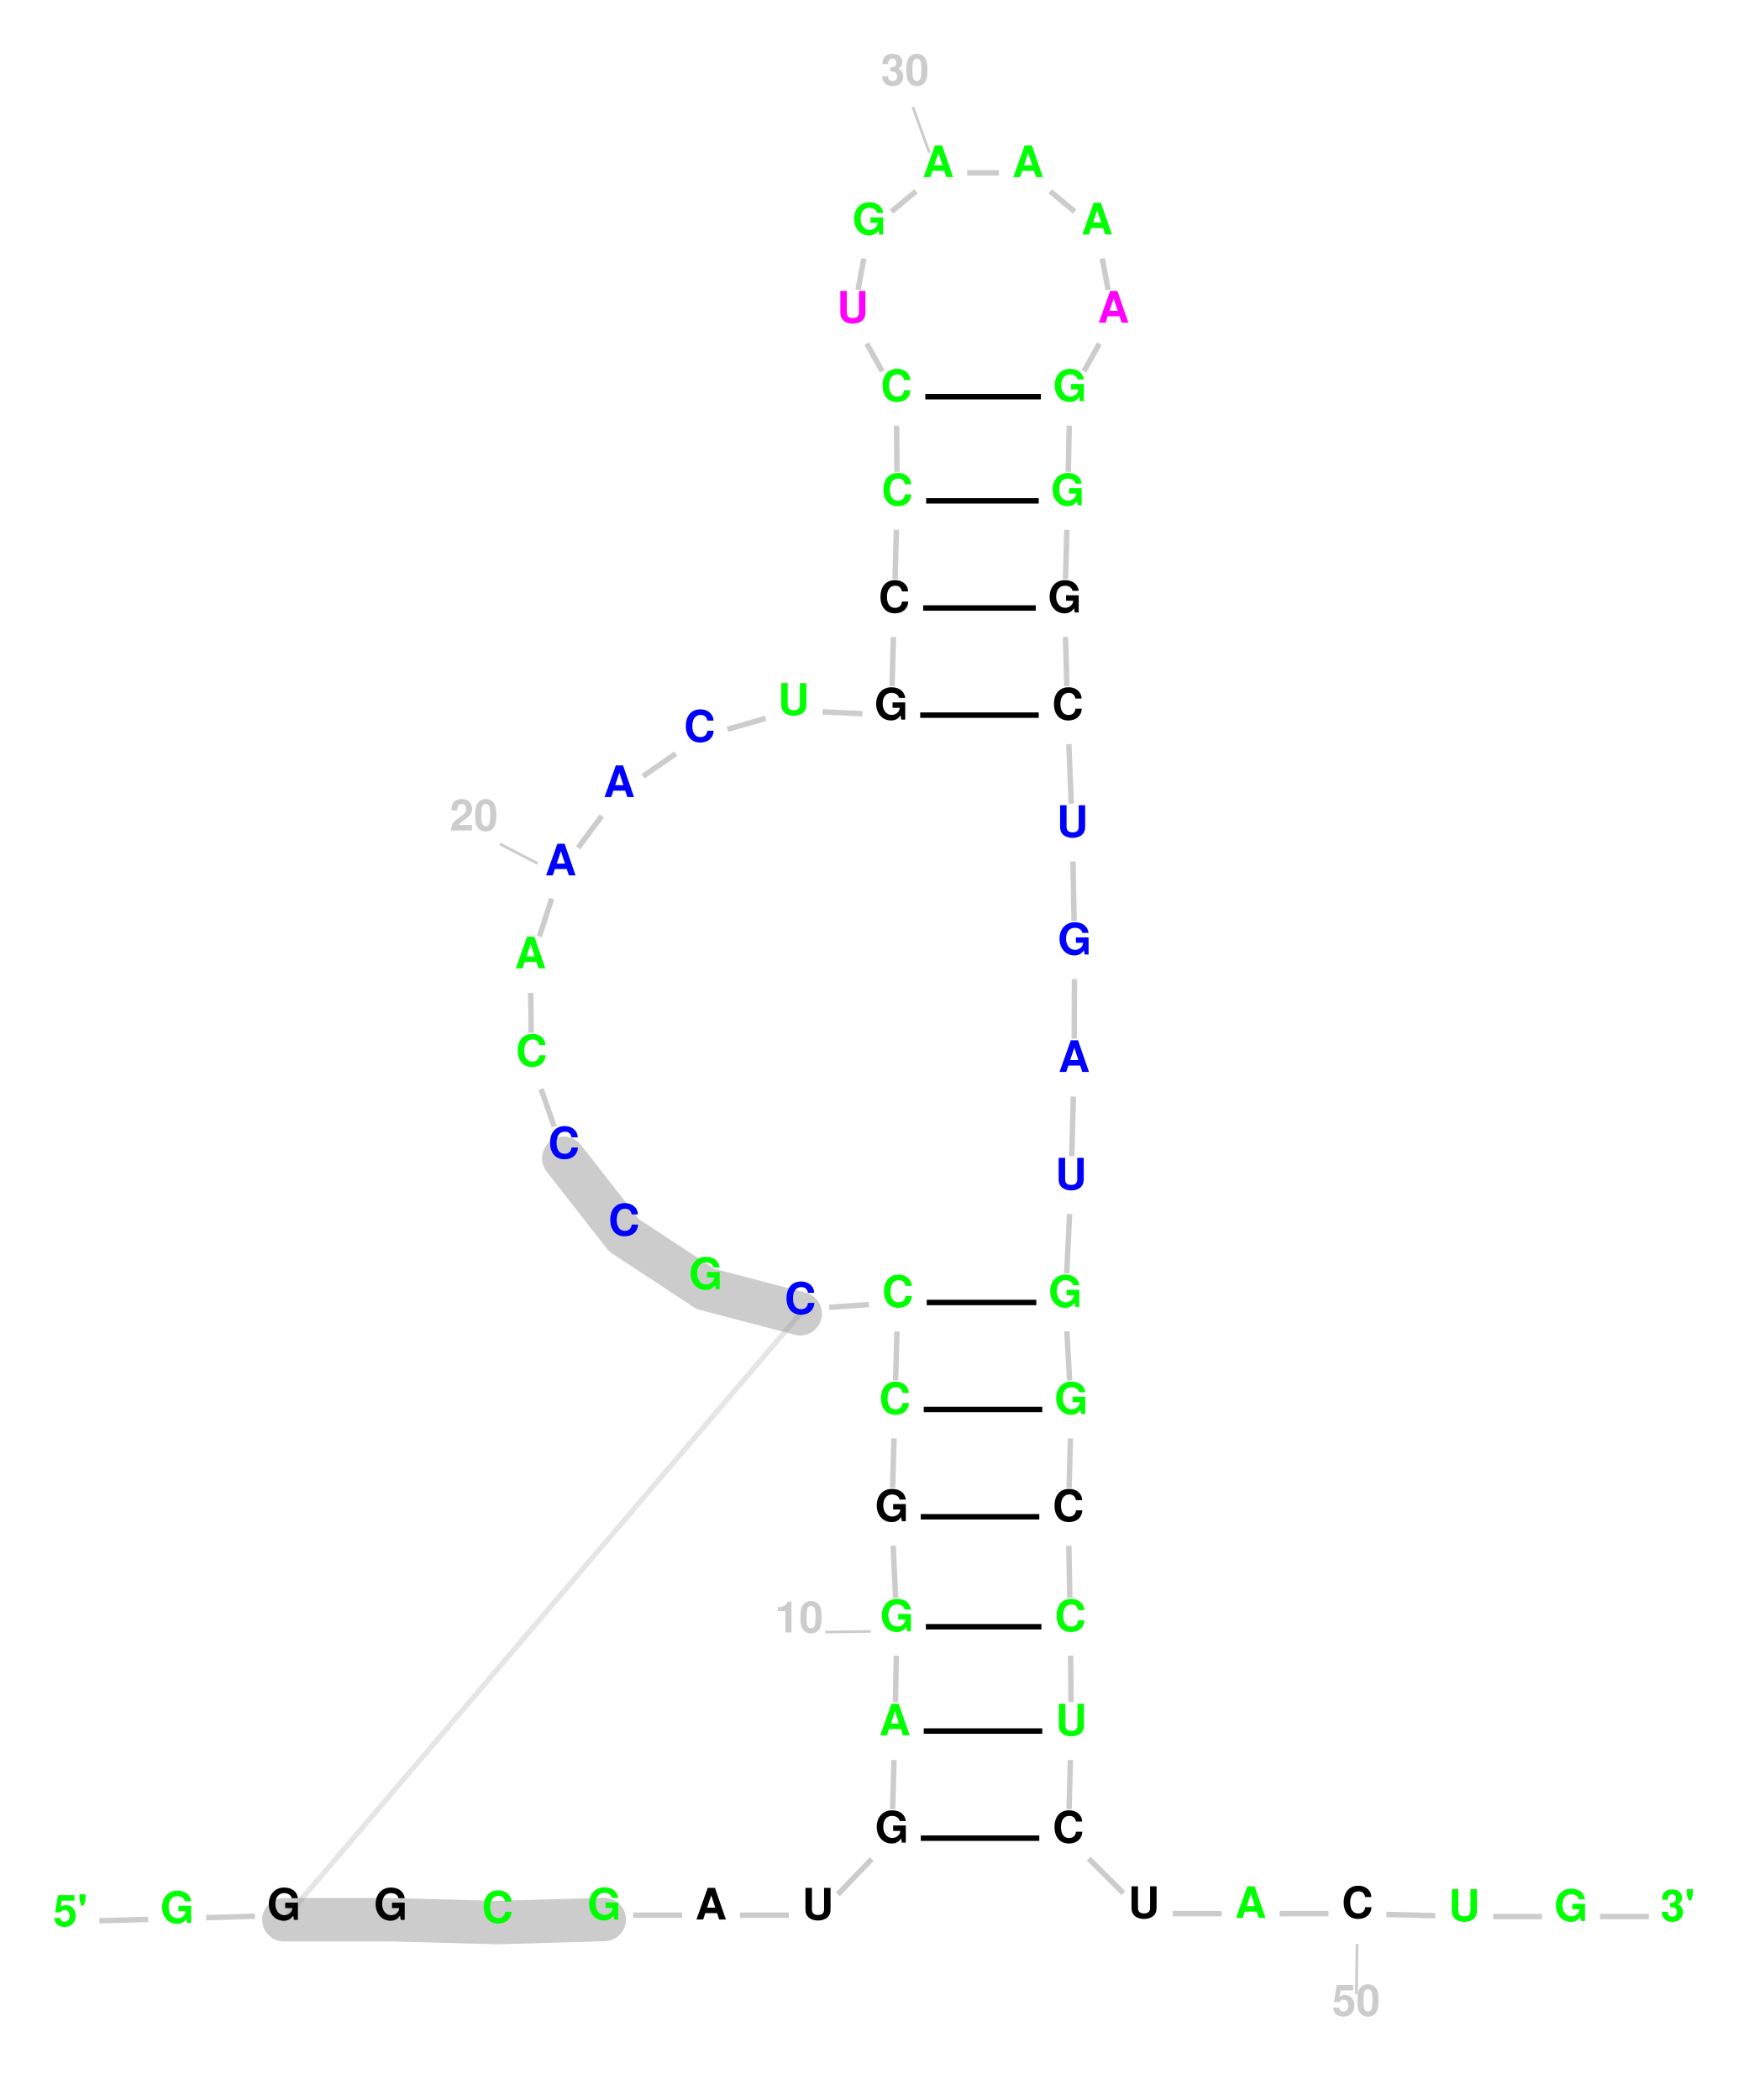
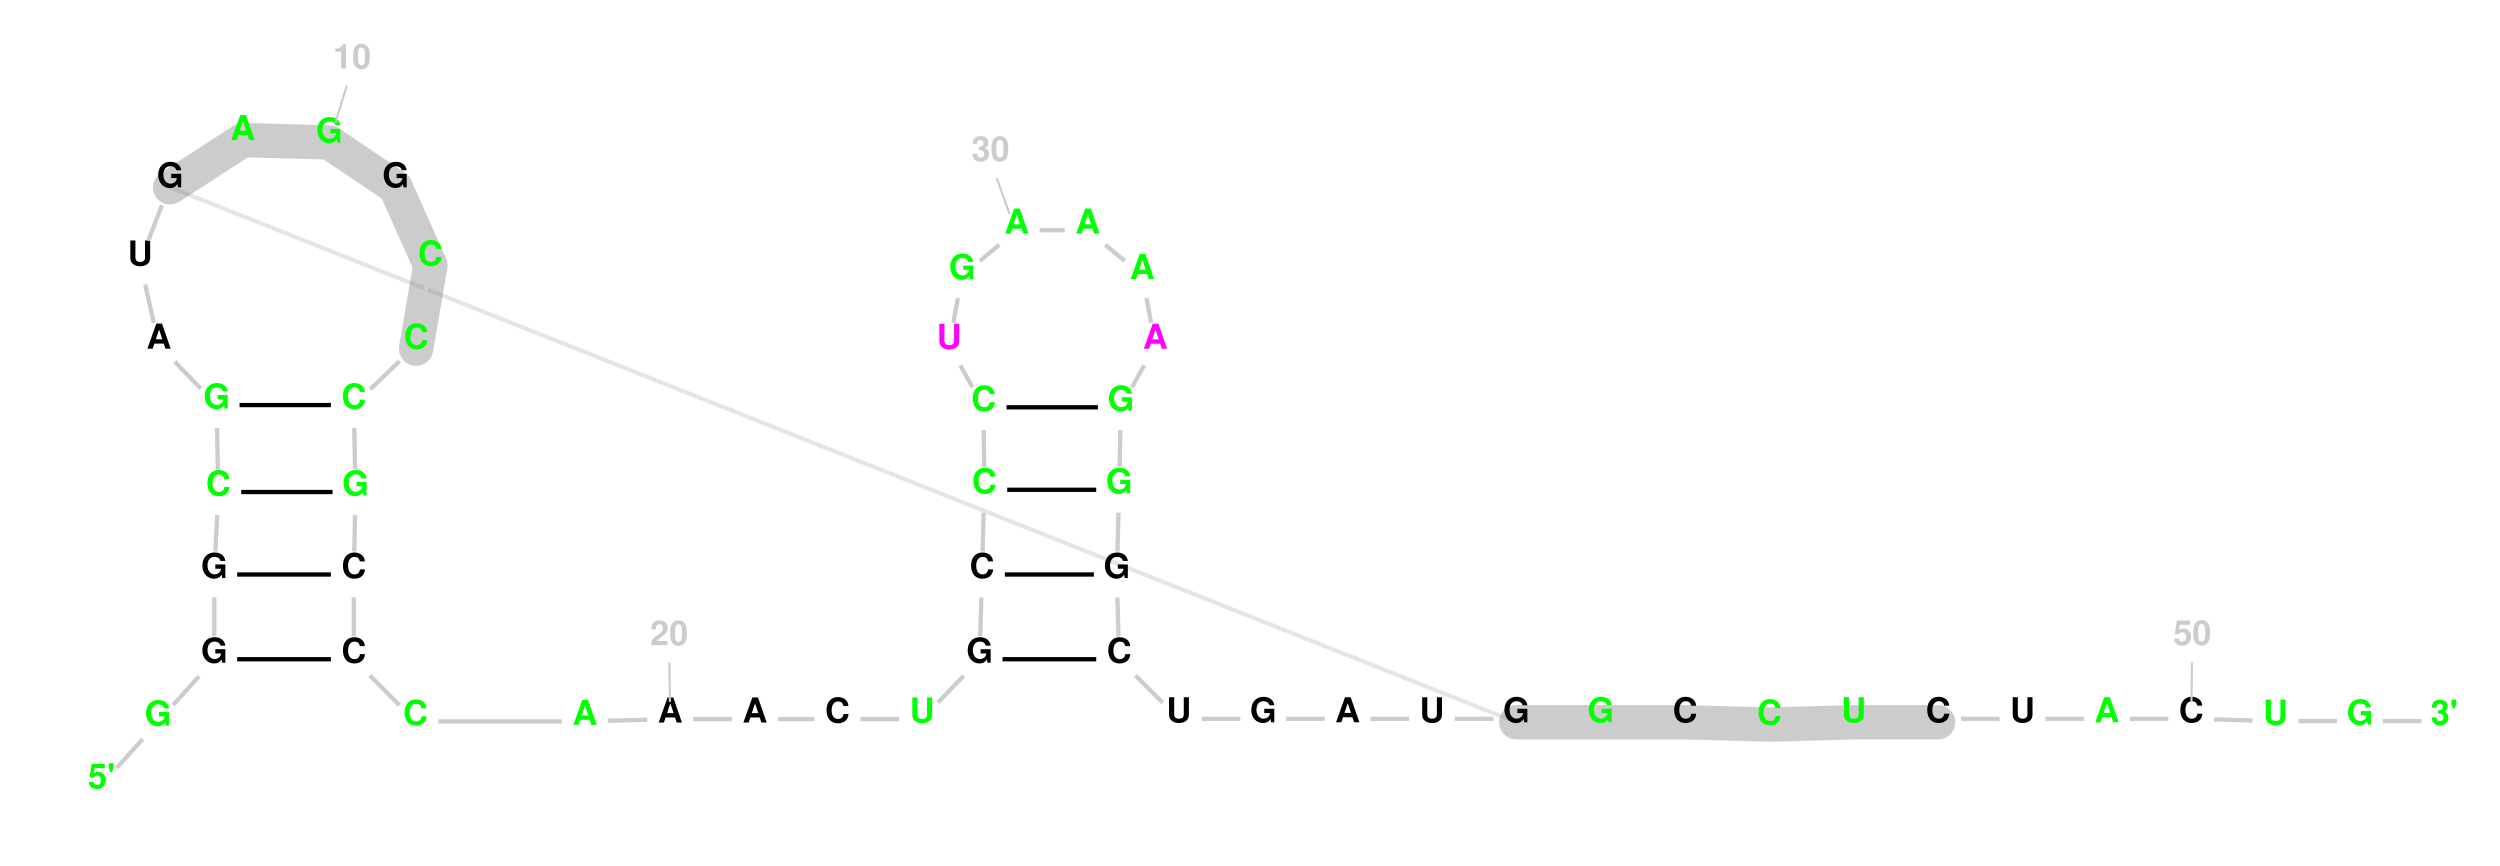
- <svg xmlns="http://www.w3.org/2000/svg" width="493.388" height="592.729">
-   <g>
-     <style type="text/css">
+ <svg xmlns="http://www.w3.org/2000/svg" width="892.296" height="308.933">
+   <g id="r2dt-URS000080E2F0_93929-RF01734">
+     <g>
+       <style type="text/css">

- 
- circle.red {stroke: rgb(255, 0, 255); fill: none; }
- circle.green {stroke: rgb(0, 255, 0); fill: none; }
- circle.blue {stroke: rgb(0, 0, 255); fill: none; }
- circle.black {stroke: rgb(0, 0, 0); fill: none; }
- circle.gray {stroke: rgb(204, 204, 204); fill: none; }
- circle.brown {stroke: rgb(211.65, 104.55, 30.6); fill: none; }
- line.red {stroke: rgb(255, 0, 255); stroke-width: 1.533; }
- line.green {stroke: rgb(0, 255, 0); stroke-width: 1.533; }
- line.blue {stroke: rgb(0, 0, 255); stroke-width: 1.533; }
- line.black {stroke: rgb(0, 0, 0); stroke-width: 1.533; }
- line.gray {stroke: rgb(204, 204, 204); stroke-width: 1.533; }
- line.brown {stroke: rgb(211.65, 104.55, 30.6); stroke-width: 1.533; }
- line {stroke: rgb(0, 0, 0); }
- text.red {fill: rgb(255, 0, 255); font-size: 12.261px; font-weight: bold; font-family: Helvetica; }
- text.green {fill: rgb(0, 255, 0); font-size: 12.261px; font-weight: bold; font-family: Helvetica; }
- text.blue {fill: rgb(0, 0, 255); font-size: 12.261px; font-weight: bold; font-family: Helvetica; }
- text.black {fill: rgb(0, 0, 0); font-size: 12.261px; font-weight: bold; font-family: Helvetica; }
- text.gray {fill: rgb(204, 204, 204); font-size: 12.261px; font-weight: bold; font-family: Helvetica; }
- text.brown {fill: rgb(211.65, 104.55, 30.6); font-size: 12.261px; font-weight: bold; font-family: Helvetica; }
- text {fill: rgb(0, 0, 0); font-size: 12.261px; font-weight: bold; font-family: Helvetica; text-anchor: middle; alignment-baseline: middle; }
- 
- .pseudoknot_connection{stroke-linecap: round; stroke-opacity: 0.2; stroke-width: 1.5; }
- .pseudoknot_segment1{stroke-linecap: round; stroke-opacity: 0.4; stroke-width: 12.261; }
- .pseudoknot_segment2{stroke-linecap: round; stroke-opacity: 0.4; stroke-width: 12.261; }
- line.numbering-line{stroke: rgb(204, 204, 204); stroke-width: 0.766; }
- line.predicted{stroke: rgb(0, 0, 0); stroke-dasharray: 2; }
- polyline{fill: none; stroke-linejoin: round; }
- template{visibility: hidden; }
- text.numbering-label{fill: rgb(204, 204, 204); }
+ #r2dt-URS000080E2F0_93929-RF01734 circle.red{stroke: rgb(255, 0, 255); fill: none; }#r2dt-URS000080E2F0_93929-RF01734 circle.green{stroke: rgb(0, 255, 0); fill: none; }#r2dt-URS000080E2F0_93929-RF01734 circle.blue{stroke: rgb(0, 0, 255); fill: none; }#r2dt-URS000080E2F0_93929-RF01734 circle.black{stroke: rgb(0, 0, 0); fill: none; }#r2dt-URS000080E2F0_93929-RF01734 circle.gray{stroke: rgb(204, 204, 204); fill: none; }#r2dt-URS000080E2F0_93929-RF01734 circle.brown{stroke: rgb(211.65, 104.55, 30.6); fill: none; }#r2dt-URS000080E2F0_93929-RF01734 line.red{stroke: rgb(255, 0, 255); stroke-width: 1.533; }#r2dt-URS000080E2F0_93929-RF01734 line.green{stroke: rgb(0, 255, 0); stroke-width: 1.533; }#r2dt-URS000080E2F0_93929-RF01734 line.blue{stroke: rgb(0, 0, 255); stroke-width: 1.533; }#r2dt-URS000080E2F0_93929-RF01734 line.black{stroke: rgb(0, 0, 0); stroke-width: 1.533; }#r2dt-URS000080E2F0_93929-RF01734 line.gray{stroke: rgb(204, 204, 204); stroke-width: 1.533; }#r2dt-URS000080E2F0_93929-RF01734 line.brown{stroke: rgb(211.65, 104.55, 30.6); stroke-width: 1.533; }#r2dt-URS000080E2F0_93929-RF01734 line{stroke: rgb(0, 0, 0); }#r2dt-URS000080E2F0_93929-RF01734 text.red{fill: rgb(255, 0, 255); font-size: 12.266px; font-weight: bold; font-family: Helvetica; }#r2dt-URS000080E2F0_93929-RF01734 text.green{fill: rgb(0, 255, 0); font-size: 12.266px; font-weight: bold; font-family: Helvetica; }#r2dt-URS000080E2F0_93929-RF01734 text.blue{fill: rgb(0, 0, 255); font-size: 12.266px; font-weight: bold; font-family: Helvetica; }#r2dt-URS000080E2F0_93929-RF01734 text.black{fill: rgb(0, 0, 0); font-size: 12.266px; font-weight: bold; font-family: Helvetica; }#r2dt-URS000080E2F0_93929-RF01734 text.gray{fill: rgb(204, 204, 204); font-size: 12.266px; font-weight: bold; font-family: Helvetica; }#r2dt-URS000080E2F0_93929-RF01734 text.brown{fill: rgb(211.65, 104.55, 30.6); font-size: 12.266px; font-weight: bold; font-family: Helvetica; }#r2dt-URS000080E2F0_93929-RF01734 text{fill: rgb(0, 0, 0); font-size: 12.266px; font-weight: bold; font-family: Helvetica; text-anchor: middle; alignment-baseline: middle; }#r2dt-URS000080E2F0_93929-RF01734 .pseudoknot_connection{stroke-linecap: round; stroke-opacity: 0.2; stroke-width: 1.5; }#r2dt-URS000080E2F0_93929-RF01734 .pseudoknot_segment1{stroke-linecap: round; stroke-opacity: 0.4; stroke-width: 12.266; }#r2dt-URS000080E2F0_93929-RF01734 .pseudoknot_segment2{stroke-linecap: round; stroke-opacity: 0.4; stroke-width: 12.266; }#r2dt-URS000080E2F0_93929-RF01734 line.numbering-line{stroke: rgb(204, 204, 204); stroke-width: 0.767; }#r2dt-URS000080E2F0_93929-RF01734 line.predicted{stroke: rgb(0, 0, 0); stroke-dasharray: 2; }#r2dt-URS000080E2F0_93929-RF01734 polyline{fill: none; stroke-linejoin: round; }#r2dt-URS000080E2F0_93929-RF01734 template{visibility: hidden; }#r2dt-URS000080E2F0_93929-RF01734 text.numbering-label{fill: rgb(204, 204, 204); }

</style>
-   </g>
-   <g>
-     <polyline points="80.129 541.849, 110.271 541.849, 140.402 542.647, 170.532 541.792" class="gray pseudoknot_segment1" stroke="gray" title="Pseudoknot 2:5--14:17(GGCG--CGCC)" id="pn-2-5-14-17" />
-   </g>
-   <g>
-     <polyline points="225.859 370.8, 199.167 363.828, 176.115 348.673, 159.13 326.933" class="gray pseudoknot_segment2" stroke="gray" title="Pseudoknot 2:5--14:17(GGCG--CGCC)" id="pn-2-5-14-17" />
-   </g>
-   <g>
-     <polyline points="80.129 541.849, 225.859 370.8" class="gray pseudoknot_connection" stroke="gray" title="Pseudoknot 2:5--14:17(GGCG--CGCC)" id="pn-2-5-14-17" />
-   </g>
-   <g>
-     <text x="19.871" y="543.609" class="green">5'</text>
-   </g>
-   <g>
-     <text x="50" y="542.729" class="green">G</text>
-   </g>
-   <g>
-     <text x="80.129" y="541.849" class="black">G</text>
-   </g>
-   <g>
-     <text x="110.271" y="541.849" class="black">G</text>
-   </g>
-   <g>
-     <text x="140.402" y="542.647" class="green">C</text>
-   </g>
-   <g>
-     <text x="170.532" y="541.792" class="green">G</text>
-   </g>
-   <g>
-     <text x="200.674" y="541.792" class="black">A</text>
-   </g>
-   <g>
-     <text x="230.816" y="541.792" class="black">U</text>
-   </g>
-   <g>
-     <text x="251.698" y="520.056" class="black">G</text>
-   </g>
-   <g>
-     <line x1="259.872" y1="518.829" x2="293.324" y2="518.829" class="black" />
-   </g>
-   <g>
-     <text x="252.538" y="489.816" class="green">A</text>
-   </g>
-   <g>
-     <line x1="260.712" y1="488.589" x2="294.164" y2="488.589" class="black" />
-   </g>
-   <g>
-     <text x="253.138" y="460.376" class="green">G</text>
-   </g>
-   <g>
-     <line x1="261.312" y1="459.149" x2="293.924" y2="459.149" class="black" />
-   </g>
-   <g>
-     <text x="225.554" y="460.759" class="numbering-label sequential">10</text>
-   </g>
-   <g>
-     <line x1="245.782" y1="460.478" x2="232.91" y2="460.656" class="numbering-line sequential" />
-   </g>
-   <g>
-     <text x="251.698" y="429.336" class="black">G</text>
-   </g>
-   <g>
-     <line x1="259.872" y1="428.109" x2="293.324" y2="428.109" class="black" />
-   </g>
-   <g>
-     <text x="252.538" y="399.056" class="green">C</text>
-   </g>
-   <g>
-     <line x1="260.712" y1="397.829" x2="294.164" y2="397.829" class="black" />
-   </g>
-   <g>
-     <text x="253.378" y="368.856" class="green">C</text>
-   </g>
-   <g>
-     <line x1="261.552" y1="367.629" x2="292.484" y2="367.629" class="black" />
-   </g>
-   <g>
-     <text x="225.859" y="370.8" class="blue">C</text>
-   </g>
-   <g>
-     <text x="199.167" y="363.828" class="green">G</text>
-   </g>
-   <g>
-     <text x="176.115" y="348.673" class="blue">C</text>
-   </g>
-   <g>
-     <text x="159.13" y="326.933" class="blue">C</text>
-   </g>
-   <g>
-     <text x="150.004" y="300.899" class="green">C</text>
-   </g>
-   <g>
-     <text x="149.698" y="273.313" class="green">A</text>
-   </g>
-   <g>
-     <text x="158.243" y="247.082" class="blue">A</text>
-   </g>
-   <g>
-     <text x="133.747" y="234.393" class="numbering-label sequential">20</text>
-   </g>
-   <g>
-     <line x1="151.711" y1="243.699" x2="141.104" y2="238.204" class="numbering-line sequential" />
-   </g>
-   <g>
-     <text x="174.74" y="224.97" class="blue">A</text>
-   </g>
-   <g>
-     <text x="197.45" y="209.307" class="blue">C</text>
-   </g>
-   <g>
-     <text x="223.98" y="201.743" class="green">U</text>
-   </g>
-   <g>
-     <text x="251.536" y="203.076" class="black">G</text>
-   </g>
-   <g>
-     <line x1="259.71" y1="201.85" x2="293.162" y2="201.85" class="black" />
-   </g>
-   <g>
-     <text x="252.376" y="172.836" class="black">C</text>
-   </g>
-   <g>
-     <line x1="260.55" y1="171.61" x2="292.322" y2="171.61" class="black" />
-   </g>
-   <g>
-     <text x="253.216" y="142.596" class="green">C</text>
-   </g>
-   <g>
-     <line x1="261.39" y1="141.37" x2="293.162" y2="141.37" class="black" />
-   </g>
-   <g>
-     <text x="252.976" y="113.196" class="green">C</text>
-   </g>
-   <g>
-     <line x1="261.15" y1="111.97" x2="293.762" y2="111.97" class="black" />
-   </g>
-   <g>
-     <text x="240.655" y="91.07" class="red">U</text>
-   </g>
-   <g>
-     <text x="245.31" y="66.178" class="green">G</text>
-   </g>
-   <g>
-     <text x="264.793" y="50" class="green">A</text>
-   </g>
-   <g>
-     <text x="255.425" y="24.052" class="numbering-label sequential">30</text>
-   </g>
-   <g>
-     <line x1="262.295" y1="43.081" x2="257.638" y2="30.183" class="numbering-line sequential" />
-   </g>
-   <g>
-     <text x="290.118" y="50" class="green">A</text>
-   </g>
-   <g>
-     <text x="309.601" y="66.178" class="green">A</text>
-   </g>
-   <g>
-     <text x="314.256" y="91.07" class="red">A</text>
-   </g>
-   <g>
-     <text x="301.936" y="113.196" class="green">G</text>
-   </g>
-   <g>
-     <text x="301.336" y="142.596" class="green">G</text>
-   </g>
-   <g>
-     <text x="300.496" y="172.836" class="black">G</text>
-   </g>
-   <g>
-     <text x="301.336" y="203.076" class="black">C</text>
-   </g>
-   <g>
-     <text x="302.679" y="236.221" class="blue">U</text>
-   </g>
-   <g>
-     <text x="303.284" y="269.388" class="blue">G</text>
-   </g>
-   <g>
-     <text x="303.148" y="302.561" class="blue">A</text>
-   </g>
-   <g>
-     <text x="302.273" y="335.722" class="blue">U</text>
-   </g>
-   <g>
-     <text x="300.658" y="368.856" class="green">G</text>
-   </g>
-   <g>
-     <text x="302.338" y="399.056" class="green">G</text>
-   </g>
-   <g>
-     <text x="301.498" y="429.336" class="black">C</text>
-   </g>
-   <g>
-     <text x="302.098" y="460.376" class="green">C</text>
-   </g>
-   <g>
-     <text x="302.338" y="489.816" class="green">U</text>
-   </g>
-   <g>
-     <text x="301.498" y="520.056" class="black">C</text>
-   </g>
-   <g>
-     <text x="322.832" y="541.349" class="black">U</text>
-   </g>
-   <g>
-     <text x="352.974" y="541.349" class="green">A</text>
-   </g>
-   <g>
-     <text x="383.116" y="541.349" class="black">C</text>
-   </g>
-   <g>
-     <text x="382.74" y="568.934" class="numbering-label sequential">50</text>
-   </g>
-   <g>
-     <line x1="383.015" y1="548.705" x2="382.824" y2="562.803" class="numbering-line sequential" />
-   </g>
-   <g>
-     <text x="413.246" y="542.17" class="green">U</text>
-   </g>
-   <g>
-     <text x="443.388" y="542.17" class="green">G</text>
-   </g>
-   <g>
-     <text x="473.53" y="542.17" class="green">3'</text>
-   </g>
-   <g>
-     <line x1="28.041" y1="542.145" x2="41.83" y2="541.742" class="gray" />
-   </g>
-   <g>
-     <line x1="58.17" y1="541.265" x2="71.959" y2="540.862" class="gray" />
-   </g>
-   <g>
-     <line x1="88.303" y1="540.623" x2="102.097" y2="540.623" class="gray" />
-   </g>
-   <g>
-     <line x1="118.442" y1="540.84" x2="132.231" y2="541.205" class="gray" />
-   </g>
-   <g>
-     <line x1="148.573" y1="541.189" x2="162.362" y2="540.798" class="gray" />
-   </g>
-   <g>
-     <line x1="178.706" y1="540.566" x2="192.5" y2="540.566" class="gray" />
-   </g>
-   <g>
-     <line x1="208.848" y1="540.566" x2="222.642" y2="540.566" class="gray" />
-   </g>
-   <g>
-     <line x1="236.479" y1="534.672" x2="246.035" y2="524.724" class="gray" />
-   </g>
-   <g>
-     <line x1="251.925" y1="510.659" x2="252.311" y2="496.76" class="gray" />
-   </g>
-   <g>
-     <line x1="252.705" y1="480.417" x2="252.972" y2="467.322" class="gray" />
-   </g>
-   <g>
-     <line x1="252.759" y1="450.984" x2="252.077" y2="436.275" class="gray" />
-   </g>
-   <g>
-     <line x1="251.925" y1="419.939" x2="252.312" y2="406" class="gray" />
-   </g>
-   <g>
-     <line x1="252.765" y1="389.659" x2="253.151" y2="375.8" class="gray" />
-   </g>
-   <g>
-     <line x1="245.224" y1="368.206" x2="234.013" y2="368.998" class="gray" />
-   </g>
-   <g>
-     <line x1="217.951" y1="367.508" x2="207.076" y2="364.667" class="gray" />
-   </g>
-   <g>
-     <line x1="192.337" y1="358.111" x2="182.945" y2="351.937" class="gray" />
-   </g>
-   <g>
-     <line x1="171.082" y1="341.006" x2="164.163" y2="332.149" class="gray" />
-   </g>
-   <g>
-     <line x1="156.426" y1="317.994" x2="152.708" y2="307.387" class="gray" />
-   </g>
-   <g>
-     <line x1="149.913" y1="291.499" x2="149.789" y2="280.26" class="gray" />
-   </g>
-   <g>
-     <line x1="152.23" y1="264.315" x2="155.711" y2="253.628" class="gray" />
-   </g>
-   <g>
-     <line x1="163.131" y1="239.305" x2="169.852" y2="230.296" class="gray" />
-   </g>
-   <g>
-     <line x1="181.469" y1="219.103" x2="190.721" y2="212.722" class="gray" />
-   </g>
-   <g>
-     <line x1="205.31" y1="205.84" x2="216.119" y2="202.758" class="gray" />
-   </g>
-   <g>
-     <line x1="232.145" y1="200.912" x2="243.371" y2="201.455" class="gray" />
-   </g>
-   <g>
-     <line x1="251.763" y1="193.679" x2="252.149" y2="179.78" class="gray" />
-   </g>
-   <g>
-     <line x1="252.603" y1="163.439" x2="252.989" y2="149.54" class="gray" />
-   </g>
-   <g>
-     <line x1="253.149" y1="133.196" x2="253.042" y2="120.143" class="gray" />
-   </g>
-   <g>
-     <line x1="248.999" y1="104.828" x2="244.632" y2="96.986" class="gray" />
-   </g>
-   <g>
-     <line x1="242.157" y1="81.81" x2="243.807" y2="72.986" class="gray" />
-   </g>
-   <g>
-     <line x1="251.599" y1="59.73" x2="258.505" y2="53.996" class="gray" />
-   </g>
-   <g>
-     <line x1="272.967" y1="48.774" x2="281.944" y2="48.774" class="gray" />
-   </g>
-   <g>
-     <line x1="296.406" y1="53.996" x2="303.313" y2="59.73" class="gray" />
-   </g>
-   <g>
-     <line x1="311.104" y1="72.986" x2="312.754" y2="81.81" class="gray" />
-   </g>
-   <g>
-     <line x1="310.279" y1="96.986" x2="305.912" y2="104.828" class="gray" />
-   </g>
-   <g>
-     <line x1="301.769" y1="120.142" x2="301.502" y2="133.197" class="gray" />
-   </g>
-   <g>
-     <line x1="301.109" y1="149.54" x2="300.723" y2="163.439" class="gray" />
-   </g>
-   <g>
-     <line x1="300.723" y1="179.78" x2="301.109" y2="193.679" class="gray" />
-   </g>
-   <g>
-     <line x1="301.667" y1="210.017" x2="302.348" y2="226.828" class="gray" />
-   </g>
-   <g>
-     <line x1="302.828" y1="243.168" x2="303.135" y2="259.99" class="gray" />
-   </g>
-   <g>
-     <line x1="303.25" y1="276.336" x2="303.182" y2="293.161" class="gray" />
-   </g>
-   <g>
-     <line x1="302.933" y1="309.506" x2="302.489" y2="326.325" class="gray" />
-   </g>
-   <g>
-     <line x1="301.875" y1="342.66" x2="301.056" y2="359.465" class="gray" />
-   </g>
-   <g>
-     <line x1="301.112" y1="375.791" x2="301.884" y2="389.668" class="gray" />
-   </g>
-   <g>
-     <line x1="302.112" y1="406" x2="301.725" y2="419.939" class="gray" />
-   </g>
-   <g>
-     <line x1="301.656" y1="436.282" x2="301.94" y2="450.977" class="gray" />
-   </g>
-   <g>
-     <line x1="302.165" y1="467.323" x2="302.272" y2="480.416" class="gray" />
-   </g>
-   <g>
-     <line x1="302.111" y1="496.76" x2="301.725" y2="510.659" class="gray" />
-   </g>
-   <g>
-     <line x1="307.283" y1="524.604" x2="317.046" y2="534.349" class="gray" />
-   </g>
-   <g>
-     <line x1="331.006" y1="540.123" x2="344.8" y2="540.123" class="gray" />
-   </g>
-   <g>
-     <line x1="361.148" y1="540.123" x2="374.942" y2="540.123" class="gray" />
-   </g>
-   <g>
-     <line x1="391.287" y1="540.346" x2="405.075" y2="540.721" class="gray" />
-   </g>
-   <g>
-     <line x1="421.42" y1="540.944" x2="435.214" y2="540.944" class="gray" />
-   </g>
-   <g>
-     <line x1="451.562" y1="540.944" x2="465.356" y2="540.944" class="gray" />
+     </g>
+     <g>
+       <polyline points="60.72 66.84, 86.68 50, 117.52 50.84, 141.2 66.84, 153.6 94.76, 148.52 124.44" class="gray pseudoknot_segment1" stroke="gray" title="Pseudoknot 8:13--42:47(GAGGCC--GGCCUC)" id="pn-8-13-42-47" />
+     </g>
+     <g>
+       <polyline points="541.203 257.793, 571.316 257.793, 601.428 257.793, 631.53 258.613, 661.631 257.782, 691.744 257.782" class="gray pseudoknot_segment2" stroke="gray" title="Pseudoknot 8:13--42:47(GAGGCC--GGCCUC)" id="pn-8-13-42-47" />
+     </g>
+     <g>
+       <polyline points="60.72 66.84, 541.203 257.793" class="gray pseudoknot_connection" stroke="gray" title="Pseudoknot 8:13--42:47(GAGGCC--GGCCUC)" id="pn-8-13-42-47" />
+     </g>
+     <g>
+       <text x="36.258" y="281.345" class="green">5'</text>
+     </g>
+     <g>
+       <text x="56.369" y="258.933" class="green">G</text>
+     </g>
+     <g>
+       <text x="76.48" y="236.52" class="black">G</text>
+     </g>
+     <g>
+       <line x1="84.657" y1="235.293" x2="118.102" y2="235.293" class="black" />
+     </g>
+     <g>
+       <text x="76.48" y="206.28" class="black">G</text>
+     </g>
+     <g>
+       <line x1="84.657" y1="205.053" x2="118.102" y2="205.053" class="black" />
+     </g>
+     <g>
+       <text x="77.92" y="176.84" class="green">C</text>
+     </g>
+     <g>
+       <line x1="86.097" y1="175.613" x2="118.702" y2="175.613" class="black" />
+     </g>
+     <g>
+       <text x="77.32" y="145.8" class="green">G</text>
+     </g>
+     <g>
+       <line x1="85.498" y1="144.573" x2="118.102" y2="144.573" class="black" />
+     </g>
+     <g>
+       <text x="56.72" y="124.44" class="black">A</text>
+     </g>
+     <g>
+       <text x="50" y="94.76" class="black">U</text>
+     </g>
+     <g>
+       <text x="60.72" y="66.84" class="black">G</text>
+     </g>
+     <g>
+       <text x="86.68" y="50" class="green">A</text>
+     </g>
+     <g>
+       <text x="117.52" y="50.84" class="green">G</text>
+     </g>
+     <g>
+       <text x="125.665" y="24.47" class="numbering-label sequential">10</text>
+     </g>
+     <g>
+       <line x1="119.692" y1="43.808" x2="123.771" y2="30.603" class="numbering-line sequential" />
+     </g>
+     <g>
+       <text x="141.2" y="66.84" class="black">G</text>
+     </g>
+     <g>
+       <text x="153.6" y="94.76" class="green">C</text>
+     </g>
+     <g>
+       <text x="148.52" y="124.44" class="green">C</text>
+     </g>
+     <g>
+       <text x="126.28" y="145.8" class="green">C</text>
+     </g>
+     <g>
+       <text x="126.88" y="176.84" class="green">G</text>
+     </g>
+     <g>
+       <text x="126.28" y="206.28" class="black">C</text>
+     </g>
+     <g>
+       <text x="126.28" y="236.52" class="black">C</text>
+     </g>
+     <g>
+       <text x="148.28" y="258.72" class="green">C</text>
+     </g>
+     <g>
+       <text x="208.76" y="258.72" class="green">A</text>
+     </g>
+     <g>
+       <text x="239.2" y="257.88" class="black">A</text>
+     </g>
+     <g>
+       <text x="238.818" y="230.284" class="numbering-label sequential">20</text>
+     </g>
+     <g>
+       <line x1="239.098" y1="250.521" x2="238.903" y2="236.417" class="numbering-line sequential" />
+     </g>
+     <g>
+       <text x="269.44" y="257.88" class="black">A</text>
+     </g>
+     <g>
+       <text x="298.88" y="257.88" class="black">C</text>
+     </g>
+     <g>
+       <text x="329.12" y="257.88" class="green">U</text>
+     </g>
+     <g>
+       <text x="349.64" y="236.52" class="black">G</text>
+     </g>
+     <g>
+       <line x1="357.818" y1="235.293" x2="391.262" y2="235.293" class="black" />
+     </g>
+     <g>
+       <text x="350.48" y="206.28" class="black">C</text>
+     </g>
+     <g>
+       <line x1="358.657" y1="205.053" x2="390.422" y2="205.053" class="black" />
+     </g>
+     <g>
+       <text x="351.32" y="176.04" class="green">C</text>
+     </g>
+     <g>
+       <line x1="359.498" y1="174.813" x2="391.262" y2="174.813" class="black" />
+     </g>
+     <g>
+       <text x="351.08" y="146.6" class="green">C</text>
+     </g>
+     <g>
+       <line x1="359.257" y1="145.373" x2="391.863" y2="145.373" class="black" />
+     </g>
+     <g>
+       <text x="338.759" y="124.475" class="red">U</text>
+     </g>
+     <g>
+       <text x="343.414" y="99.582" class="green">G</text>
+     </g>
+     <g>
+       <text x="362.898" y="83.404" class="green">A</text>
+     </g>
+     <g>
+       <text x="353.525" y="57.445" class="numbering-label sequential">30</text>
+     </g>
+     <g>
+       <line x1="360.399" y1="76.482" x2="355.74" y2="63.578" class="numbering-line sequential" />
+     </g>
+     <g>
+       <text x="388.222" y="83.404" class="green">A</text>
+     </g>
+     <g>
+       <text x="407.706" y="99.582" class="green">A</text>
+     </g>
+     <g>
+       <text x="412.361" y="124.475" class="red">A</text>
+     </g>
+     <g>
+       <text x="400.04" y="146.6" class="green">G</text>
+     </g>
+     <g>
+       <text x="399.44" y="176.04" class="green">G</text>
+     </g>
+     <g>
+       <text x="398.6" y="206.28" class="black">G</text>
+     </g>
+     <g>
+       <text x="399.44" y="236.52" class="black">C</text>
+     </g>
+     <g>
+       <text x="420.753" y="257.793" class="black">U</text>
+     </g>
+     <g>
+       <text x="450.865" y="257.793" class="black">G</text>
+     </g>
+     <g>
+       <text x="480.978" y="257.793" class="black">A</text>
+     </g>
+     <g>
+       <text x="511.091" y="257.793" class="black">U</text>
+     </g>
+     <g>
+       <text x="541.203" y="257.793" class="black">G</text>
+     </g>
+     <g>
+       <text x="571.316" y="257.793" class="green">G</text>
+     </g>
+     <g>
+       <text x="601.428" y="257.793" class="black">C</text>
+     </g>
+     <g>
+       <text x="631.53" y="258.613" class="green">C</text>
+     </g>
+     <g>
+       <text x="661.631" y="257.782" class="green">U</text>
+     </g>
+     <g>
+       <text x="691.744" y="257.782" class="black">C</text>
+     </g>
+     <g>
+       <text x="721.856" y="257.782" class="black">U</text>
+     </g>
+     <g>
+       <text x="751.969" y="257.782" class="green">A</text>
+     </g>
+     <g>
+       <text x="782.081" y="257.782" class="black">C</text>
+     </g>
+     <g>
+       <text x="782.457" y="230.186" class="numbering-label sequential">50</text>
+     </g>
+     <g>
+       <line x1="782.182" y1="250.423" x2="782.374" y2="236.319" class="numbering-line sequential" />
+     </g>
+     <g>
+       <text x="812.183" y="258.602" class="green">U</text>
+     </g>
+     <g>
+       <text x="842.296" y="258.602" class="green">G</text>
+     </g>
+     <g>
+       <text x="872.408" y="258.602" class="green">3'</text>
+     </g>
+     <g>
+       <line x1="41.72" y1="274.032" x2="50.908" y2="263.792" class="gray" />
+     </g>
+     <g>
+       <line x1="61.831" y1="251.62" x2="71.019" y2="241.38" class="gray" />
+     </g>
+     <g>
+       <line x1="76.48" y1="227.116" x2="76.48" y2="213.231" class="gray" />
+     </g>
+     <g>
+       <line x1="76.879" y1="196.886" x2="77.52" y2="183.781" class="gray" />
+     </g>
+     <g>
+       <line x1="77.762" y1="167.437" x2="77.478" y2="152.749" class="gray" />
+     </g>
+     <g>
+       <line x1="71.643" y1="138.687" x2="62.397" y2="129.1" class="gray" />
+     </g>
+     <g>
+       <line x1="54.914" y1="115.238" x2="51.806" y2="101.509" class="gray" />
+     </g>
+     <g>
+       <line x1="52.931" y1="85.899" x2="57.789" y2="73.248" class="gray" />
+     </g>
+     <g>
+       <line x1="67.581" y1="61.163" x2="79.82" y2="53.224" class="gray" />
+     </g>
+     <g>
+       <line x1="94.855" y1="48.996" x2="109.346" y2="49.391" class="gray" />
+     </g>
+     <g>
+       <line x1="124.296" y1="54.192" x2="134.424" y2="61.035" class="gray" />
+     </g>
+     <g>
+       <line x1="144.519" y1="73.087" x2="150.281" y2="86.06" class="gray" />
+     </g>
+     <g>
+       <line x1="152.22" y1="101.594" x2="149.9" y2="115.153" class="gray" />
+     </g>
+     <g>
+       <line x1="142.622" y1="128.878" x2="132.178" y2="138.909" class="gray" />
+     </g>
+     <g>
+       <line x1="126.438" y1="152.749" x2="126.722" y2="167.437" class="gray" />
+     </g>
+     <g>
+       <line x1="126.713" y1="183.789" x2="126.447" y2="196.878" class="gray" />
+     </g>
+     <g>
+       <line x1="126.28" y1="213.231" x2="126.28" y2="227.116" class="gray" />
+     </g>
+     <g>
+       <line x1="132.036" y1="241.102" x2="142.524" y2="251.685" class="gray" />
+     </g>
+     <g>
+       <line x1="156.457" y1="257.493" x2="200.582" y2="257.493" class="gray" />
+     </g>
+     <g>
+       <line x1="216.934" y1="257.268" x2="231.026" y2="256.879" class="gray" />
+     </g>
+     <g>
+       <line x1="247.377" y1="256.653" x2="261.262" y2="256.653" class="gray" />
+     </g>
+     <g>
+       <line x1="277.618" y1="256.653" x2="290.702" y2="256.653" class="gray" />
+     </g>
+     <g>
+       <line x1="307.057" y1="256.653" x2="320.942" y2="256.653" class="gray" />
+     </g>
+     <g>
+       <line x1="334.785" y1="250.756" x2="343.975" y2="241.191" class="gray" />
+     </g>
+     <g>
+       <line x1="349.867" y1="227.119" x2="350.253" y2="213.228" class="gray" />
+     </g>
+     <g>
+       <line x1="350.707" y1="196.879" x2="351.093" y2="182.988" class="gray" />
+     </g>
+     <g>
+       <line x1="351.253" y1="166.636" x2="351.147" y2="153.551" class="gray" />
+     </g>
+     <g>
+       <line x1="347.102" y1="138.229" x2="342.738" y2="130.393" class="gray" />
+     </g>
+     <g>
+       <line x1="340.263" y1="115.21" x2="341.911" y2="106.394" class="gray" />
+     </g>
+     <g>
+       <line x1="349.706" y1="93.131" x2="356.606" y2="87.402" class="gray" />
+     </g>
+     <g>
+       <line x1="371.075" y1="82.178" x2="380.045" y2="82.178" class="gray" />
+     </g>
+     <g>
+       <line x1="394.514" y1="87.402" x2="401.414" y2="93.131" class="gray" />
+     </g>
+     <g>
+       <line x1="409.209" y1="106.394" x2="410.857" y2="115.21" class="gray" />
+     </g>
+     <g>
+       <line x1="408.382" y1="130.393" x2="404.018" y2="138.229" class="gray" />
+     </g>
+     <g>
+       <line x1="399.873" y1="153.549" x2="399.607" y2="166.638" class="gray" />
+     </g>
+     <g>
+       <line x1="399.213" y1="182.988" x2="398.827" y2="196.879" class="gray" />
+     </g>
+     <g>
+       <line x1="398.827" y1="213.228" x2="399.213" y2="227.119" class="gray" />
+     </g>
+     <g>
+       <line x1="405.228" y1="241.07" x2="414.965" y2="250.789" class="gray" />
+     </g>
+     <g>
+       <line x1="428.93" y1="256.566" x2="442.688" y2="256.566" class="gray" />
+     </g>
+     <g>
+       <line x1="459.043" y1="256.566" x2="472.8" y2="256.566" class="gray" />
+     </g>
+     <g>
+       <line x1="489.155" y1="256.566" x2="502.913" y2="256.566" class="gray" />
+     </g>
+     <g>
+       <line x1="519.268" y1="256.566" x2="533.026" y2="256.566" class="gray" />
+     </g>
+     <g>
+       <line x1="549.381" y1="256.566" x2="563.138" y2="256.566" class="gray" />
+     </g>
+     <g>
+       <line x1="579.493" y1="256.566" x2="593.251" y2="256.566" class="gray" />
+     </g>
+     <g>
+       <line x1="609.603" y1="256.789" x2="623.355" y2="257.164" class="gray" />
+     </g>
+     <g>
+       <line x1="639.704" y1="257.161" x2="653.457" y2="256.781" class="gray" />
+     </g>
+     <g>
+       <line x1="669.809" y1="256.556" x2="683.566" y2="256.556" class="gray" />
+     </g>
+     <g>
+       <line x1="699.921" y1="256.556" x2="713.679" y2="256.556" class="gray" />
+     </g>
+     <g>
+       <line x1="730.034" y1="256.556" x2="743.791" y2="256.556" class="gray" />
+     </g>
+     <g>
+       <line x1="760.146" y1="256.556" x2="773.904" y2="256.556" class="gray" />
+     </g>
+     <g>
+       <line x1="790.256" y1="256.778" x2="804.008" y2="257.153" class="gray" />
+     </g>
+     <g>
+       <line x1="820.36" y1="257.375" x2="834.118" y2="257.375" class="gray" />
+     </g>
+     <g>
+       <line x1="850.473" y1="257.375" x2="864.231" y2="257.375" class="gray" />
+     </g>
  </g>
</svg>
